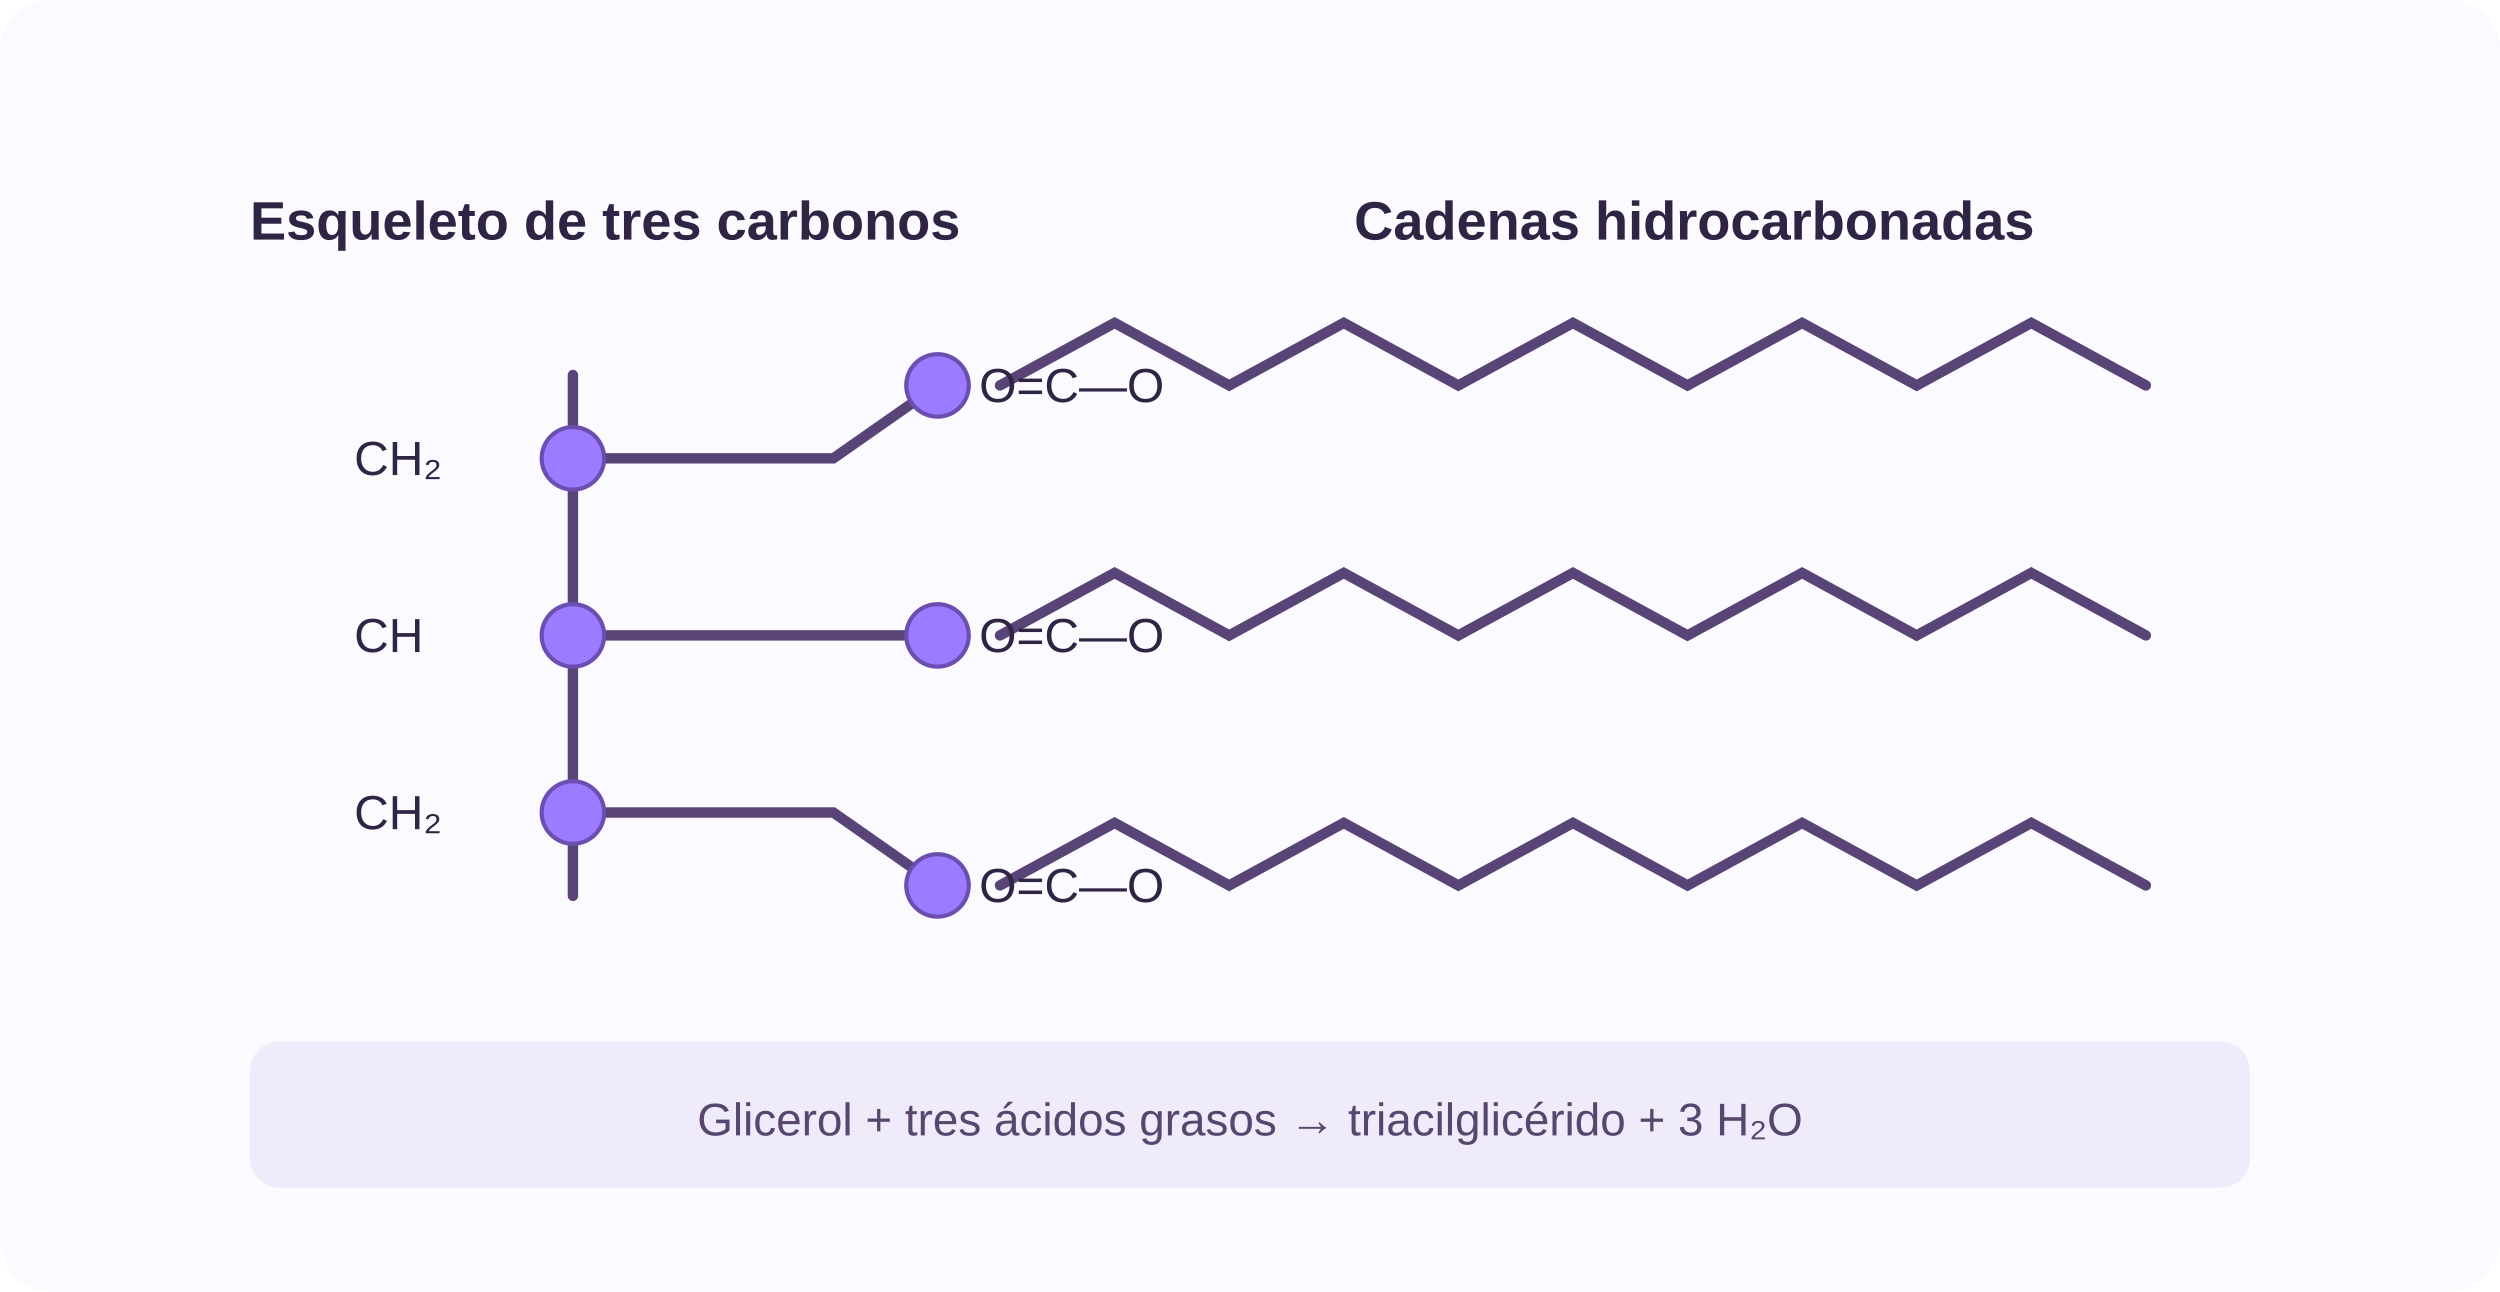
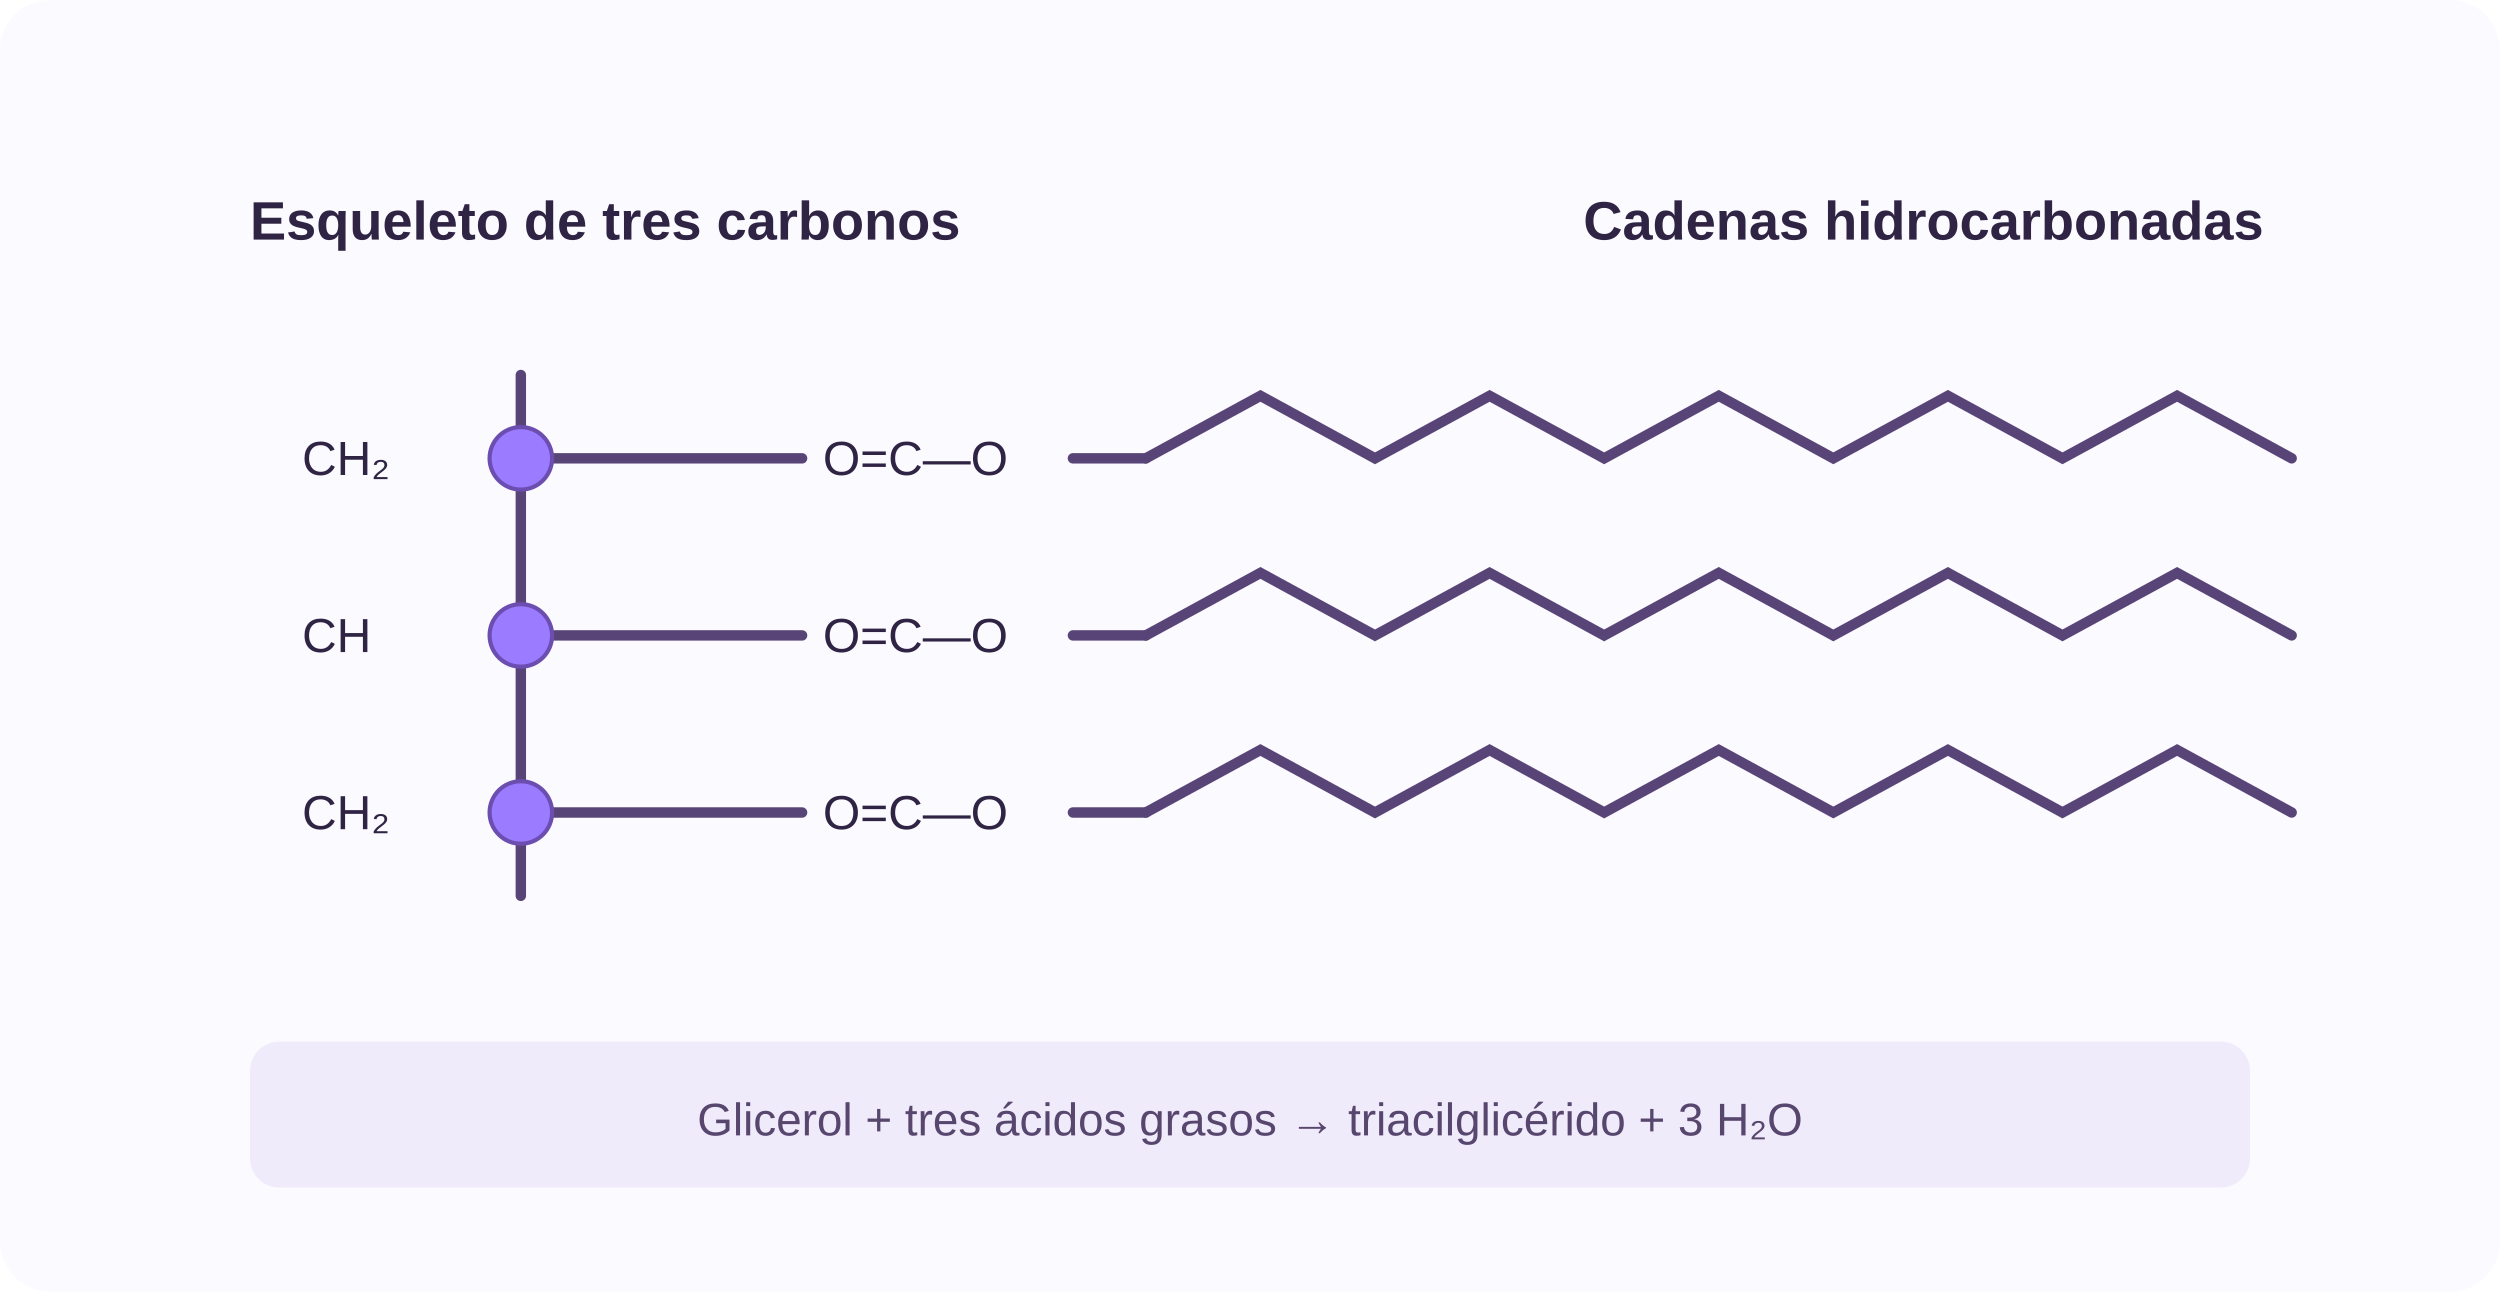
<svg xmlns="http://www.w3.org/2000/svg" viewBox="0 0 1200 620" role="img" aria-labelledby="t d">
  <rect width="1200" height="620" rx="24" fill="#fbfaff" />
  <g font-family="Arial" fill="#302445">
    <text x="120" y="115" font-size="26" font-weight="700">Esqueleto de tres carbonos</text>
-     <text x="650" y="115" font-size="26" font-weight="700">Cadenas hidrocarbonadas</text>
+     <text x="760" y="115" font-size="26" font-weight="700">Cadenas hidrocarbonadas</text>
  </g>
  <g stroke="#594477" stroke-width="5" fill="none" stroke-linecap="round">
-     <path d="M275 180V430" />
-     <path d="M275 220H400L450 185" />
-     <path d="M275 305H400L450 305" />
-     <path d="M275 390H400L450 425" />
-     <path d="M480 185L535 155L590 185L645 155L700 185L755 155L810 185L865 155L920 185L975 155L1030 185" />
-     <path d="M480 305L535 275L590 305L645 275L700 305L755 275L810 305L865 275L920 305L975 275L1030 305" />
-     <path d="M480 425L535 395L590 425L645 395L700 425L755 395L810 425L865 395L920 425L975 395L1030 425" />
+     <path d="M250 180V430" />
+     <path d="M250 220H385M515 220H550" />
+     <path d="M250 305H385M515 305H550" />
+     <path d="M250 390H385M515 390H550" />
+     <path d="M550 220L605 190L660 220L715 190L770 220L825 190L880 220L935 190L990 220L1045 190L1100 220" />
+     <path d="M550 305L605 275L660 305L715 275L770 305L825 275L880 305L935 275L990 305L1045 275L1100 305" />
+     <path d="M550 390L605 360L660 390L715 360L770 390L825 360L880 390L935 360L990 390L1045 360L1100 390" />
  </g>
  <g fill="#9b7bff" stroke="#6c4db0" stroke-width="2">
-     <circle cx="275" cy="220" r="15" />
-     <circle cx="275" cy="305" r="15" />
-     <circle cx="275" cy="390" r="15" />
-     <circle cx="450" cy="185" r="15" />
-     <circle cx="450" cy="305" r="15" />
-     <circle cx="450" cy="425" r="15" />
+     <circle cx="250" cy="220" r="15" />
+     <circle cx="250" cy="305" r="15" />
+     <circle cx="250" cy="390" r="15" />
  </g>
  <g font-family="Arial" font-size="23" fill="#302445">
-     <text x="170" y="228">CH₂</text>
-     <text x="170" y="313">CH</text>
-     <text x="170" y="398">CH₂</text>
-     <text x="470" y="193">O=C—O</text>
-     <text x="470" y="313">O=C—O</text>
-     <text x="470" y="433">O=C—O</text>
+     <text x="145" y="228">CH₂</text>
+     <text x="145" y="313">CH</text>
+     <text x="145" y="398">CH₂</text>
+     <text x="395" y="228">O=C—O</text>
+     <text x="395" y="313">O=C—O</text>
+     <text x="395" y="398">O=C—O</text>
  </g>
  <rect x="120" y="500" width="960" height="70" rx="14" fill="#f0ebfa" />
  <text x="600" y="545" font-family="Arial" font-size="22" fill="#57466e" text-anchor="middle">Glicerol + tres ácidos grasos → triacilglicérido + 3 H₂O</text>
</svg>
